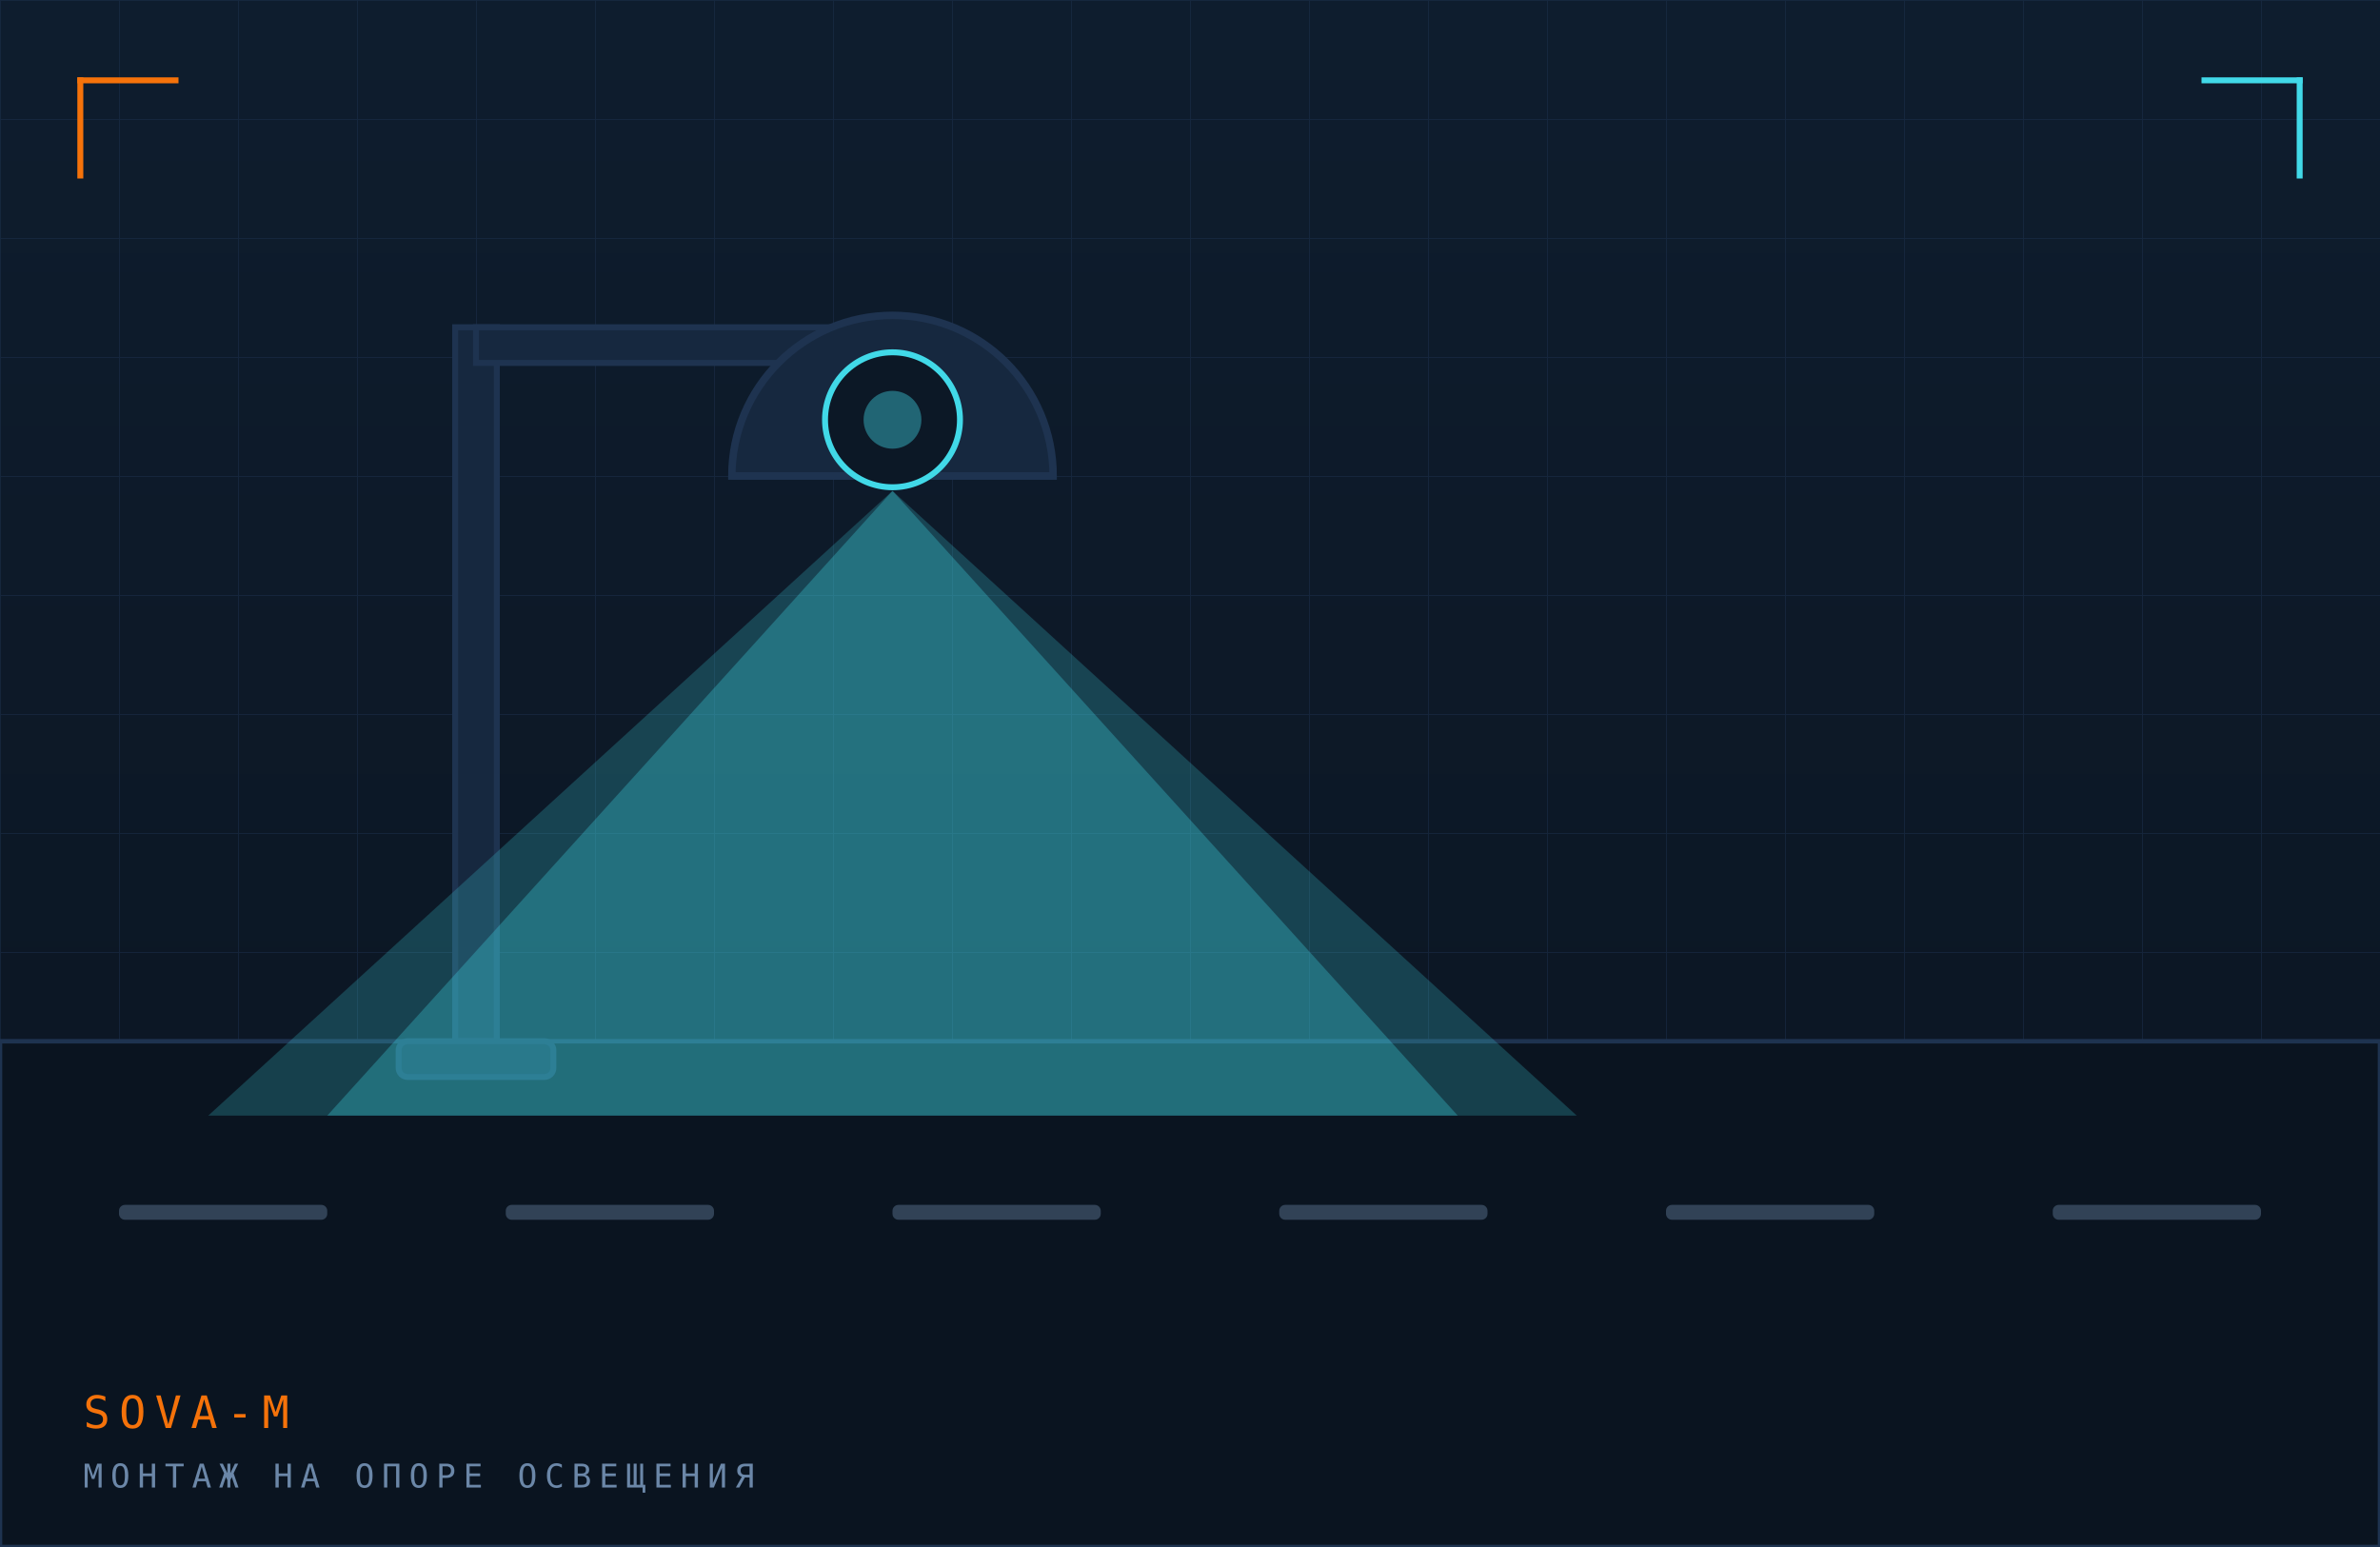
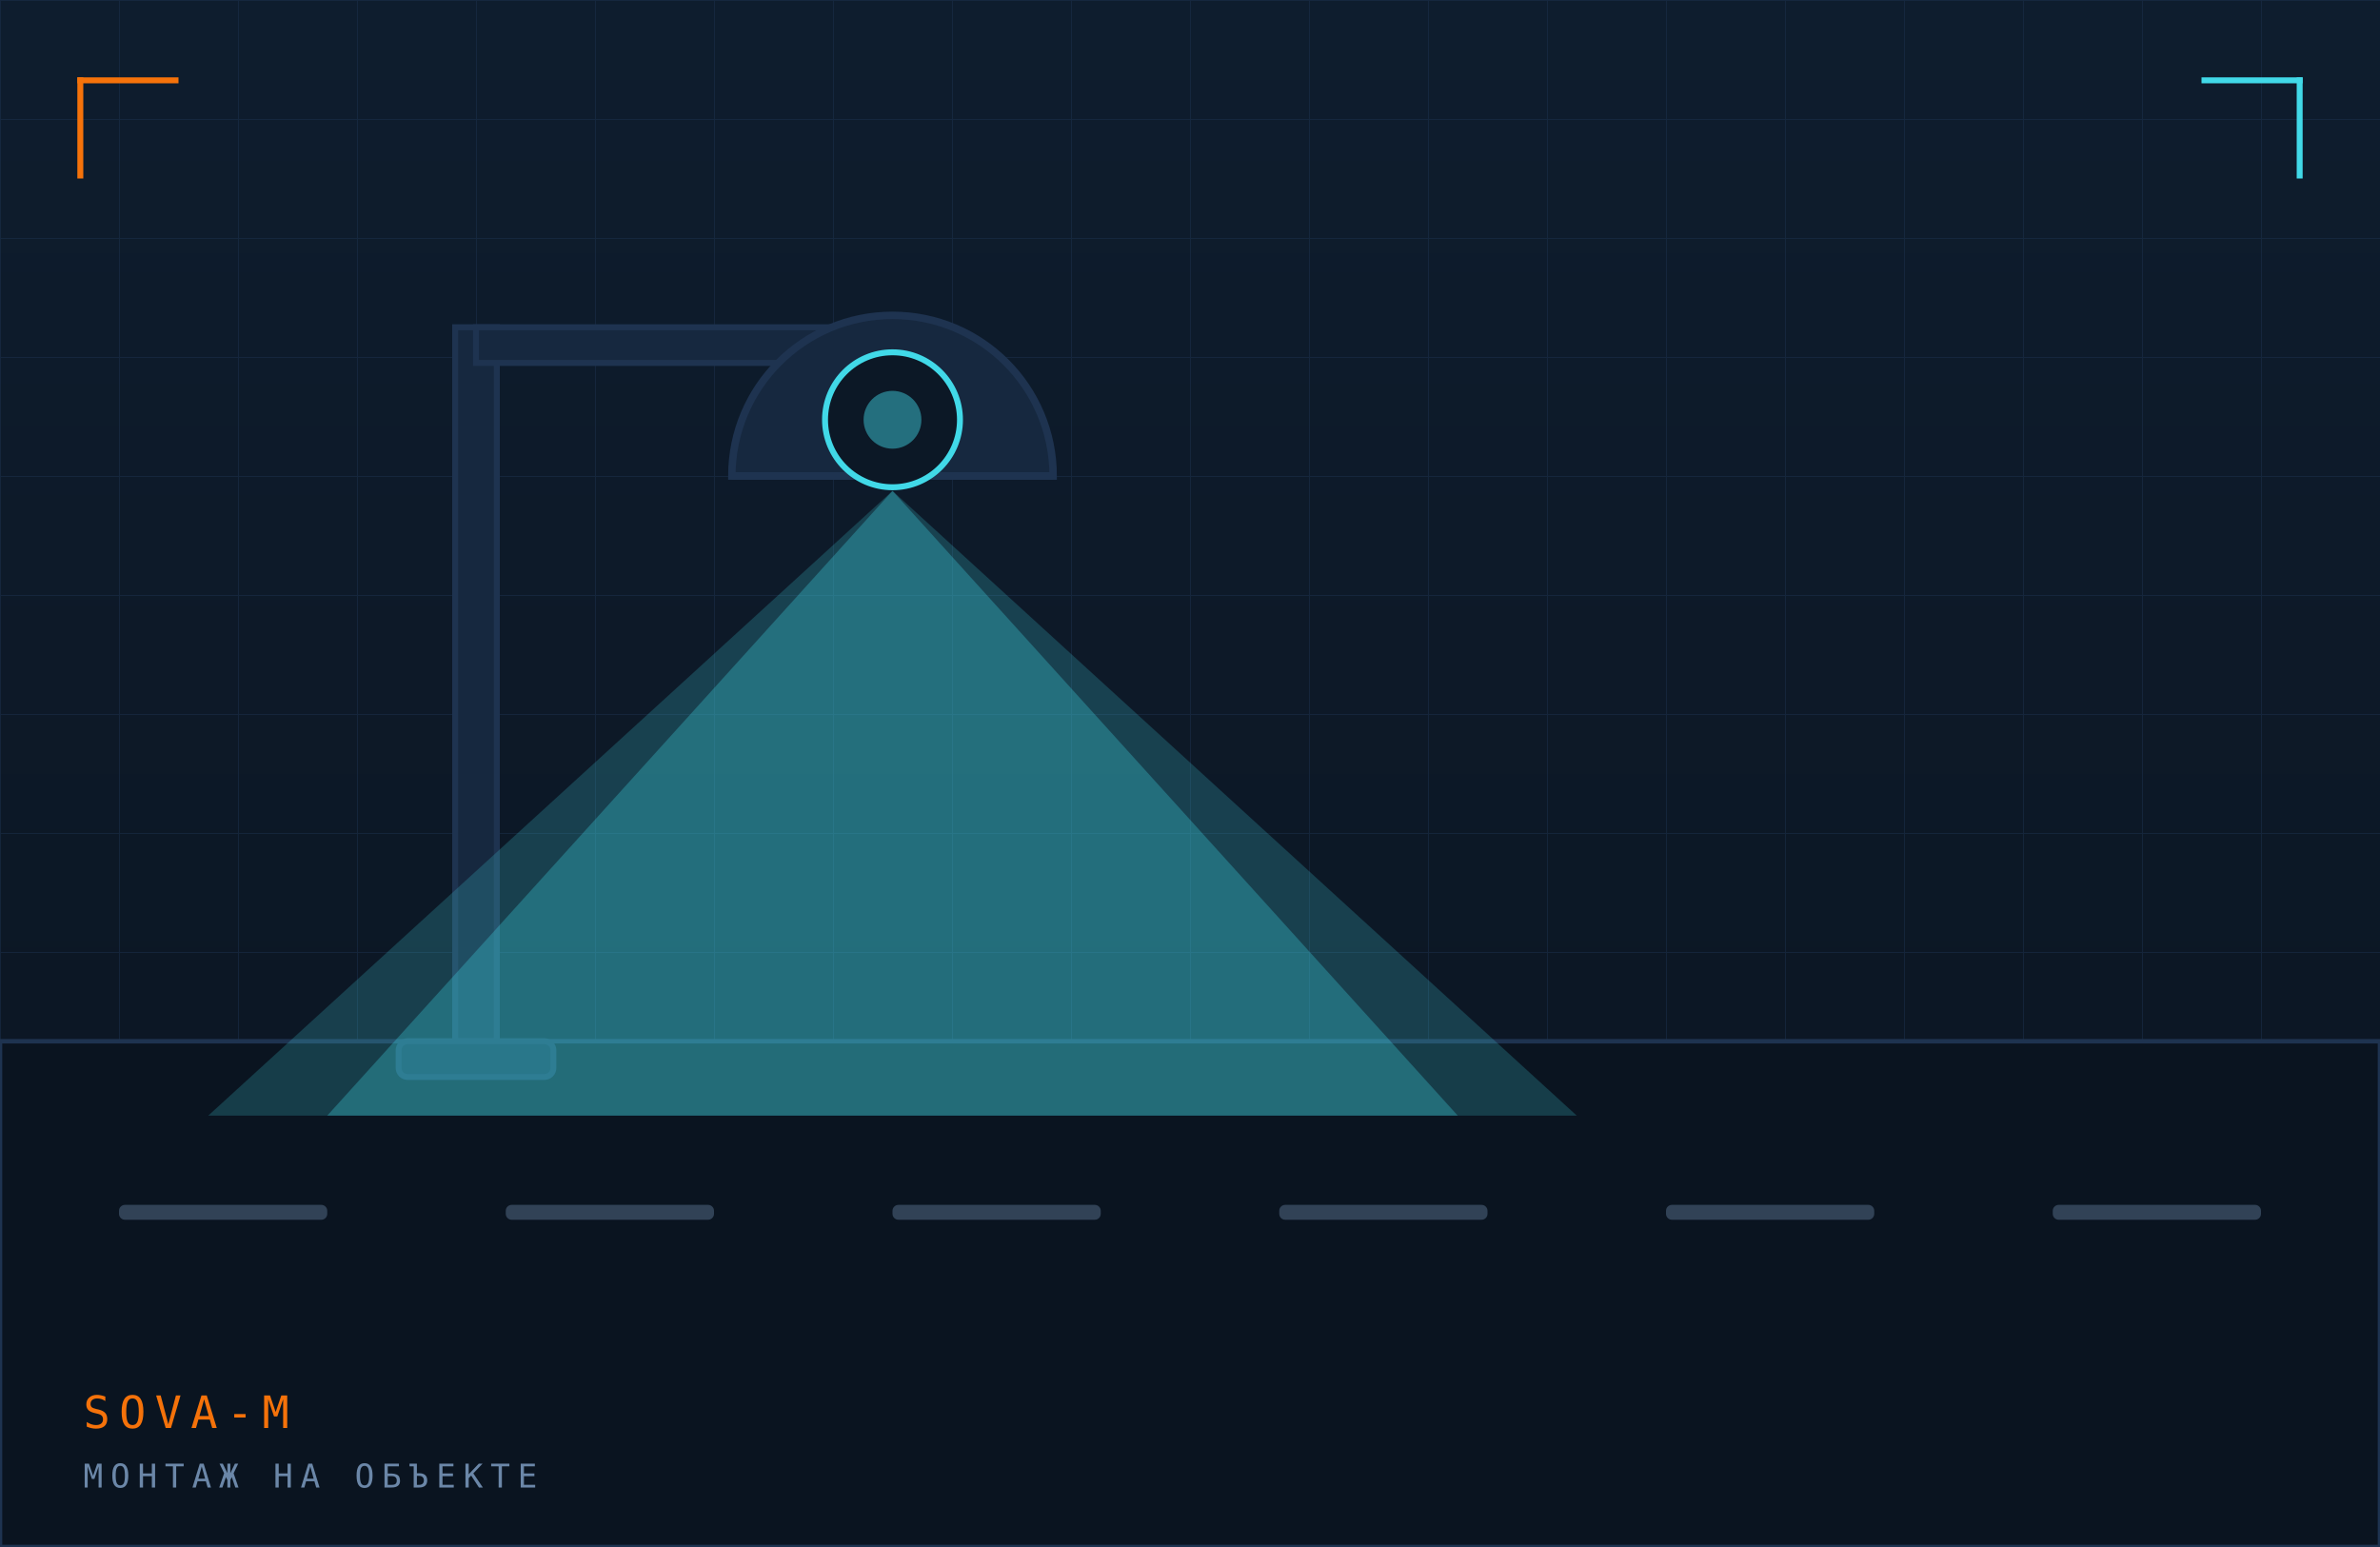
<svg xmlns="http://www.w3.org/2000/svg" viewBox="0 0 800 520" width="800" height="520">
  <defs>
    <linearGradient id="sky" x1="0" y1="0" x2="0" y2="1">
      <stop offset="0" stop-color="#0E1D2E" />
      <stop offset="1" stop-color="#0B1420" />
    </linearGradient>
-     <linearGradient id="body" x1="0" y1="0" x2="1" y2="1">
-       <stop offset="0" stop-color="#25405F" />
-       <stop offset="1" stop-color="#16283F" />
-     </linearGradient>
-     <pattern id="grid" width="40" height="40" patternUnits="userSpaceOnUse">
+     <pattern id="g" width="40" height="40" patternUnits="userSpaceOnUse">
      <path d="M40 0H0V40" fill="none" stroke="#1E3350" stroke-width="0.6" opacity="0.5" />
    </pattern>
  </defs>
  <rect width="800" height="520" fill="url(#sky)" />
-   <rect width="800" height="520" fill="url(#grid)" />
+   <rect width="800" height="520" fill="url(#g)" />
  <path d="M0 350 L800 350 L800 520 L0 520 Z" fill="#0A1420" stroke="#1E3350" stroke-width="1.5" />
  <rect x="40" y="405" width="70" height="5" rx="2" fill="#6B87A8" opacity="0.4" />
  <rect x="170" y="405" width="70" height="5" rx="2" fill="#6B87A8" opacity="0.4" />
  <rect x="300" y="405" width="70" height="5" rx="2" fill="#6B87A8" opacity="0.4" />
  <rect x="430" y="405" width="70" height="5" rx="2" fill="#6B87A8" opacity="0.4" />
  <rect x="560" y="405" width="70" height="5" rx="2" fill="#6B87A8" opacity="0.4" />
  <rect x="690" y="405" width="70" height="5" rx="2" fill="#6B87A8" opacity="0.4" />
  <rect x="153" y="110" width="14" height="240" fill="#16283F" stroke="#1E3350" stroke-width="2" />
  <rect x="160" y="110" width="150" height="12" fill="#16283F" stroke="#1E3350" stroke-width="2" />
  <rect x="134" y="350" width="52" height="12" rx="3" fill="#16283F" stroke="#1E3350" stroke-width="2" />
  <path d="M246 160 a54 54 0 0 1 108 0 z" fill="#16283F" stroke="#1E3350" stroke-width="2.5" />
  <path d="M246 160 h108" stroke="#1E3350" stroke-width="2.5" />
  <circle cx="300" cy="141.1" r="22.68" fill="#0C1826" stroke="#41D9E8" stroke-width="2" />
-   <circle cx="300" cy="141.1" r="9.72" fill="#41D9E8" opacity="0.4" />
+   <circle cx="300" cy="141.1" r="9.72" fill="#41D9E8" opacity="0.45" />
  <path d="M300 165 L110 375 L490 375 Z" fill="#41D9E8" opacity="0.3" />
-   <path d="M300 165 L70 375 L530 375 Z" fill="#41D9E8" opacity="0.22" />
+   <path d="M300 165 L70 375 L530 375 Z" fill="#41D9E8" opacity="0.21" />
  <text x="28" y="480" font-family="'JetBrains Mono',monospace" font-size="15" letter-spacing="3" fill="#F5720A">SOVA-M</text>
-   <text x="28" y="500" font-family="'JetBrains Mono',monospace" font-size="11" letter-spacing="2.5" fill="#6B87A8">МОНТАЖ НА ОПОРЕ ОСВЕЩЕНИЯ</text>
+   <text x="28" y="500" font-family="'JetBrains Mono',monospace" font-size="11" letter-spacing="2.5" fill="#6B87A8">МОНТАЖ НА ОБЪЕКТЕ</text>
  <rect x="26" y="26" width="34" height="2" fill="#F5720A" />
  <rect x="26" y="26" width="2" height="34" fill="#F5720A" />
  <rect x="740" y="26" width="34" height="2" fill="#41D9E8" />
  <rect x="772" y="26" width="2" height="34" fill="#41D9E8" />
</svg>
